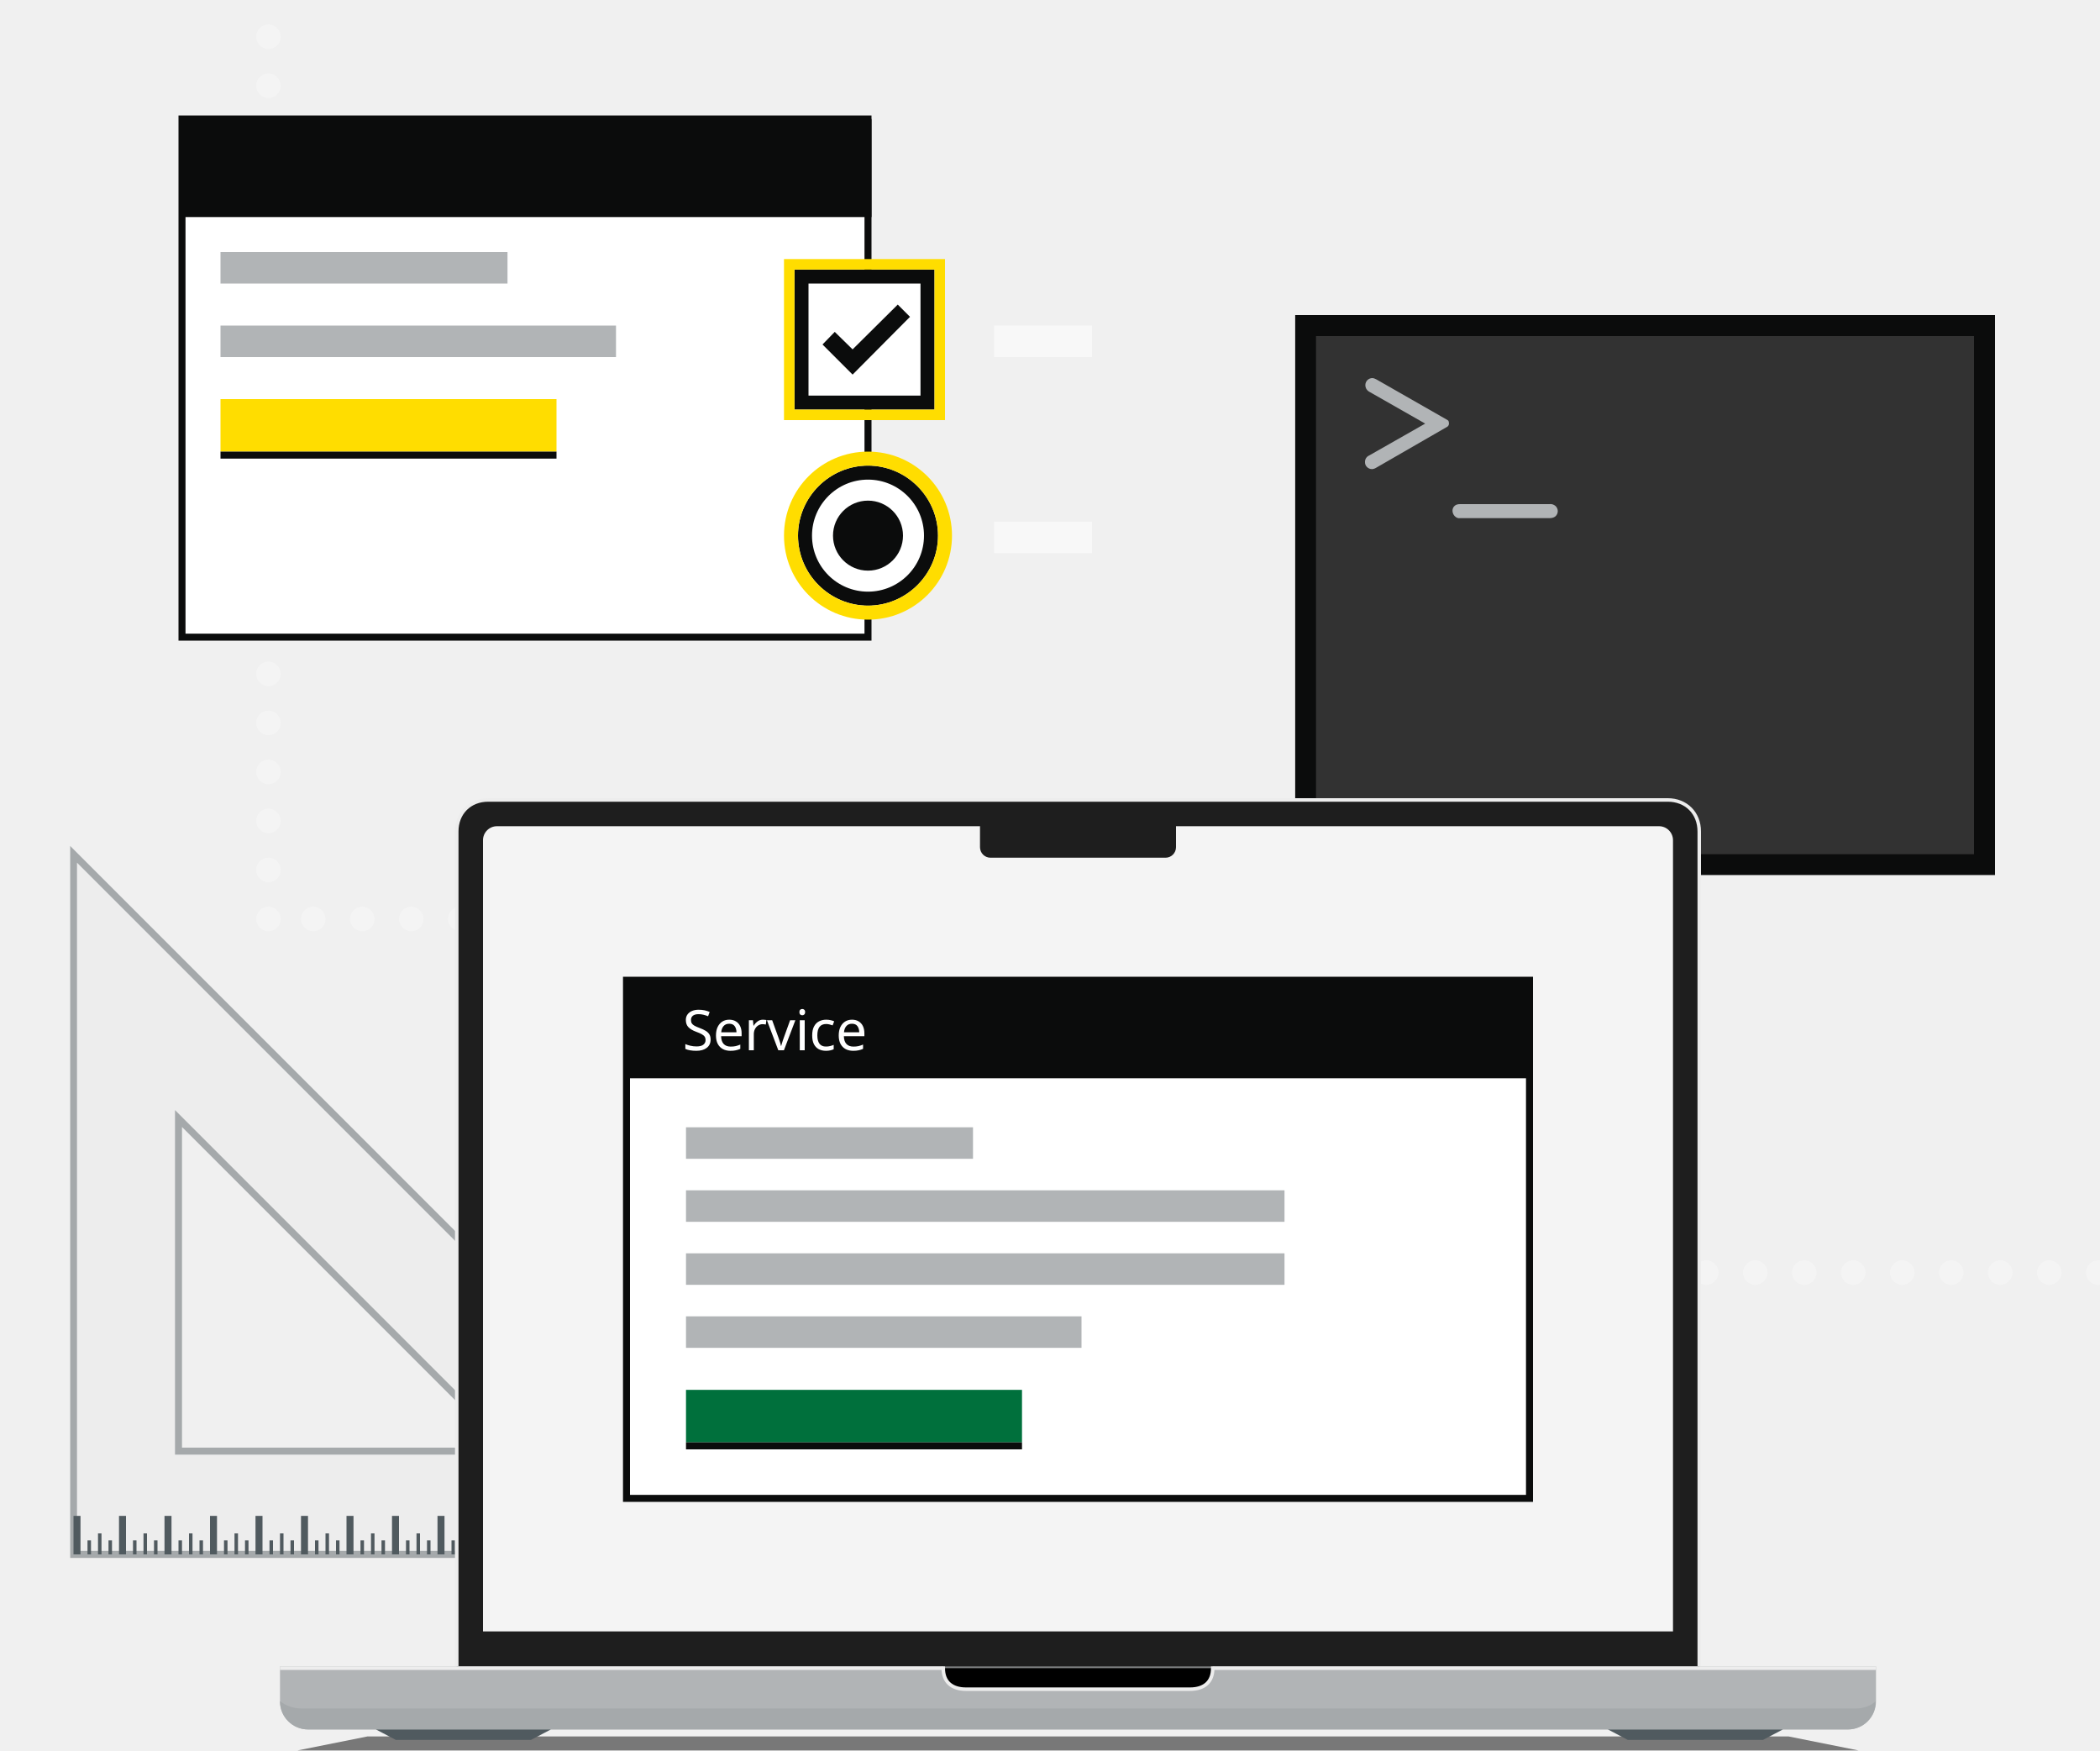
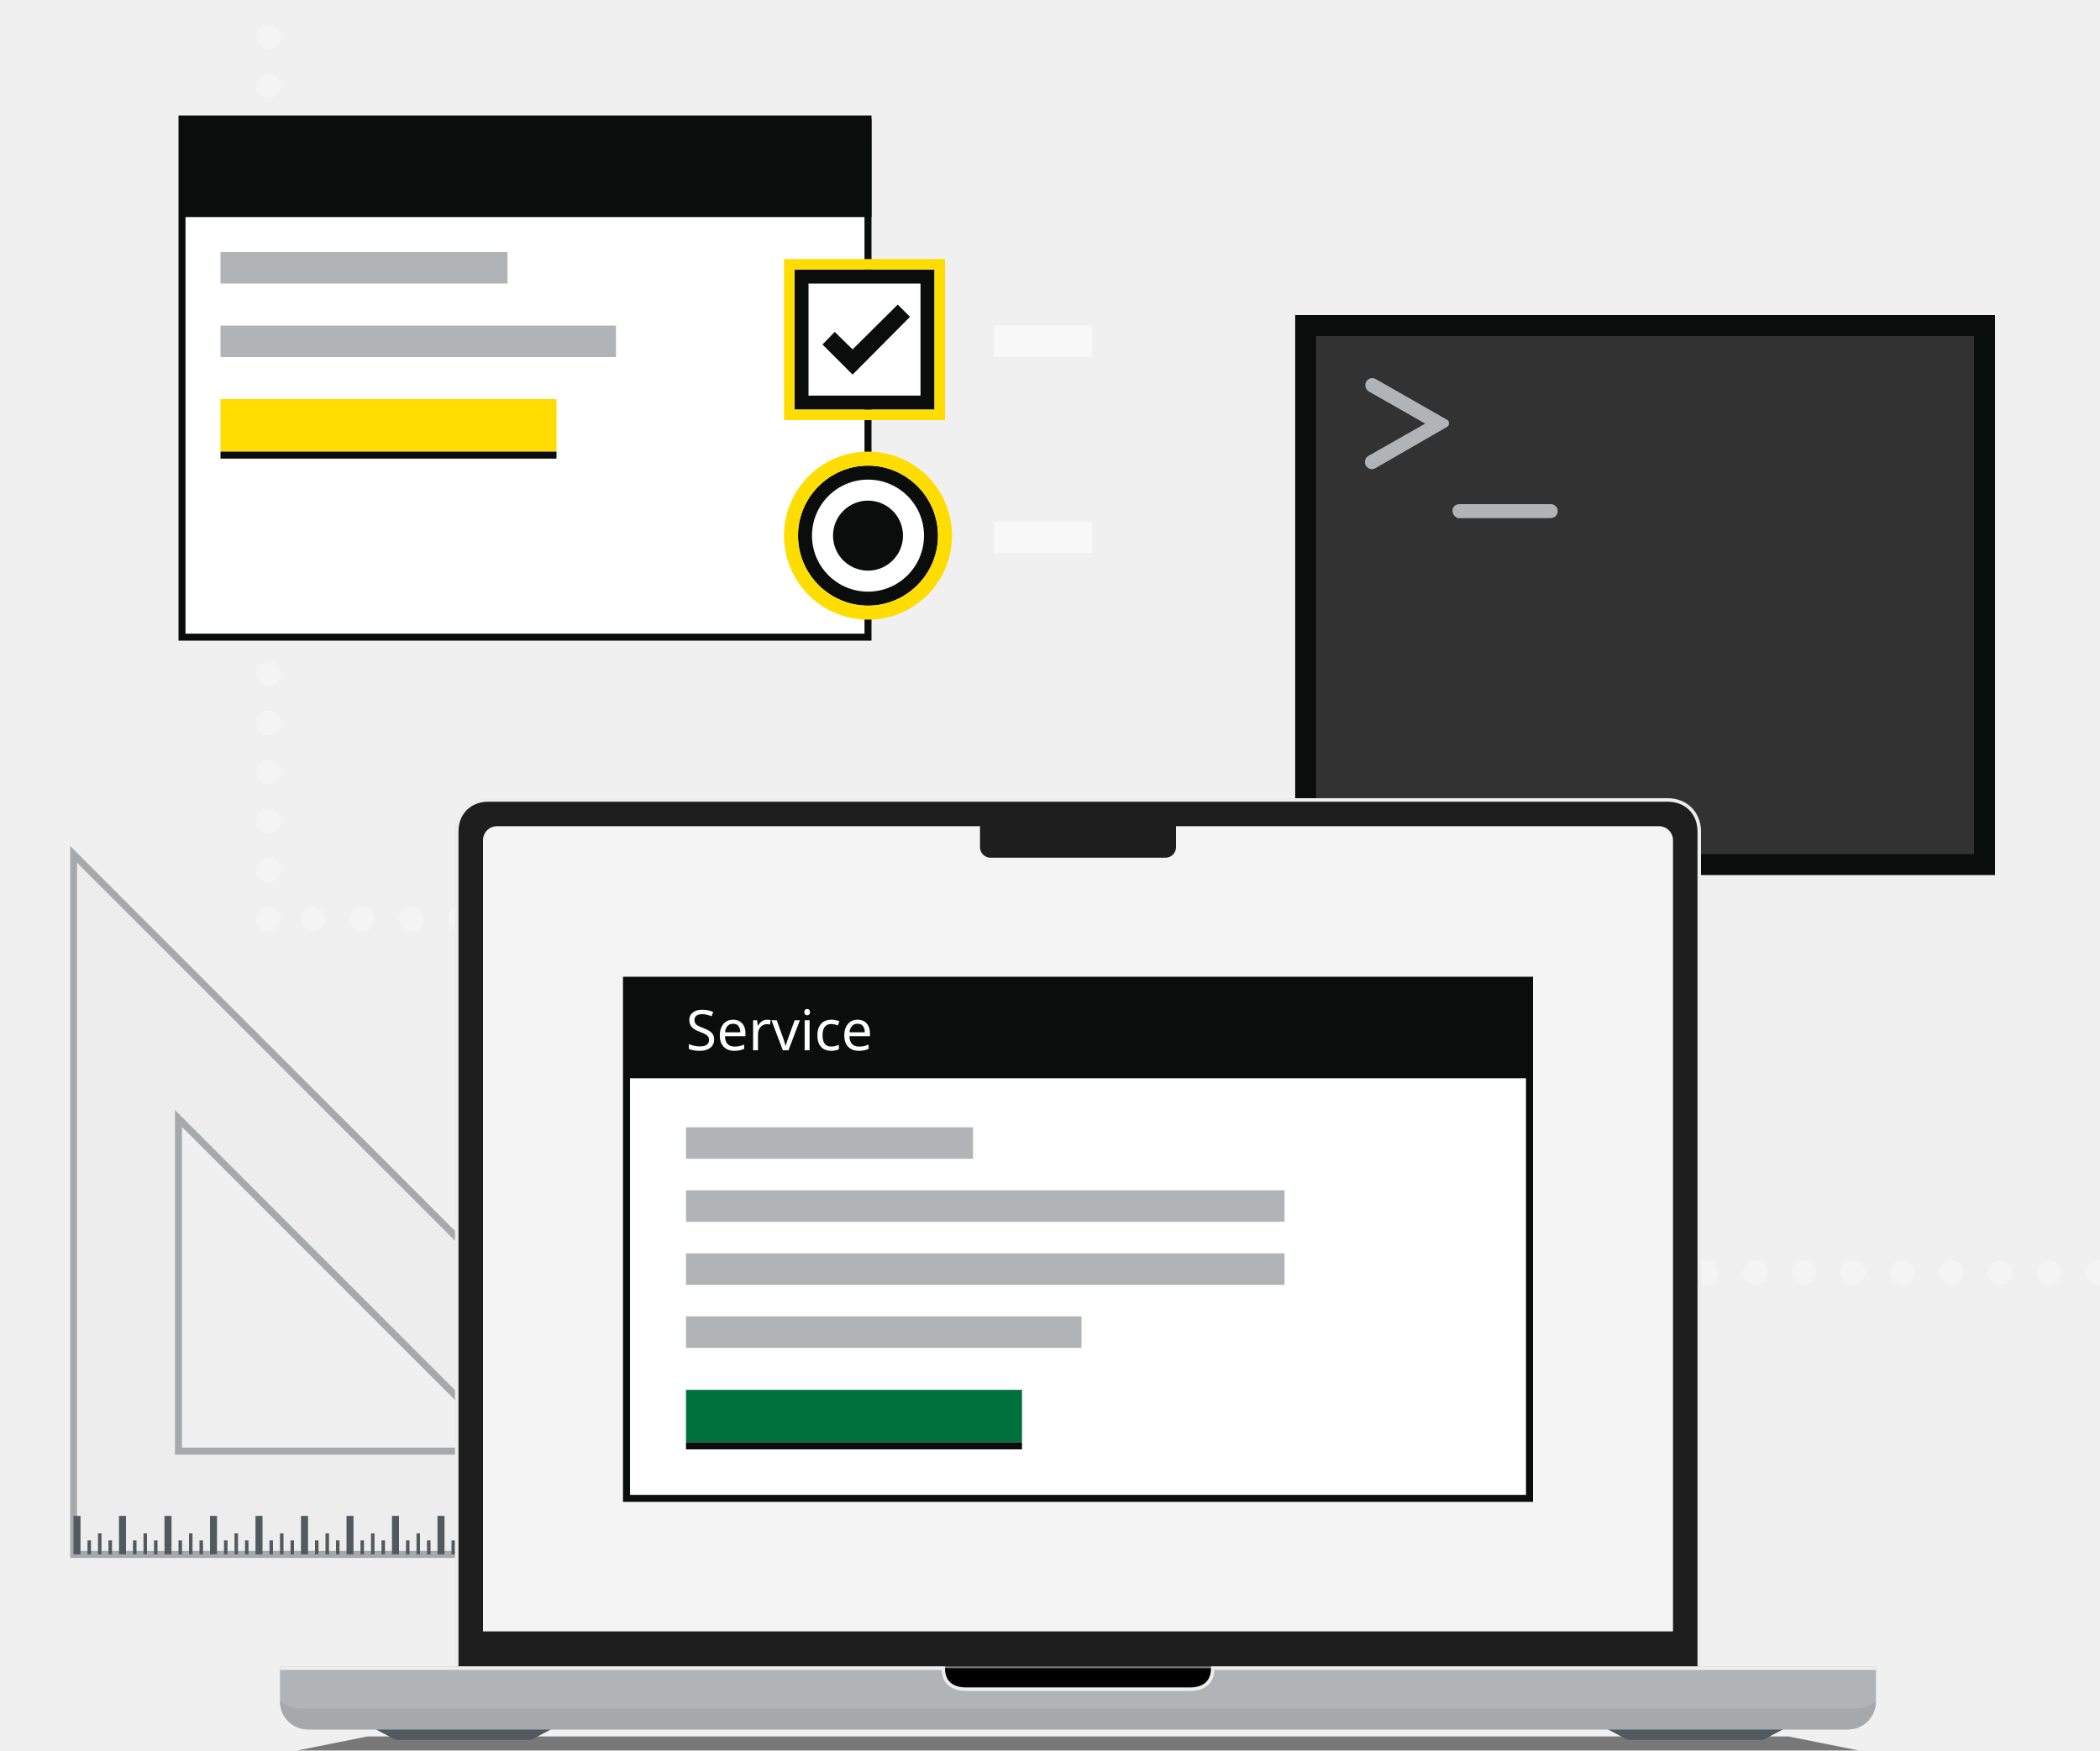
<svg xmlns="http://www.w3.org/2000/svg" xmlns:xlink="http://www.w3.org/1999/xlink" viewBox="0 0 600 500">
  <defs>
    <path id="a" d="M0 139h107a8 8 0 0 1 8 8v13h85V0H0v139Z" />
    <path id="c" d="M0 0h115v210H0z" />
  </defs>
  <path fill="#FFF" fill-opacity=".3" fill-rule="nonzero" d="M80.2 262.5c0-1.9-1.6-3.5-3.5-3.5a3.5 3.5 0 0 0-3.5 3.5c0 1.9 1.6 3.5 3.5 3.5s3.5-1.6 3.5-3.5Zm0-14c0-1.9-1.6-3.5-3.5-3.5a3.5 3.5 0 0 0-3.5 3.5c0 1.9 1.6 3.5 3.5 3.5s3.5-1.6 3.5-3.5Zm0-14c0-1.9-1.6-3.5-3.5-3.5a3.5 3.5 0 0 0-3.5 3.5c0 1.9 1.6 3.5 3.5 3.5s3.5-1.6 3.5-3.5Zm0-14c0-1.9-1.6-3.5-3.5-3.5a3.5 3.5 0 0 0-3.5 3.5c0 1.9 1.6 3.5 3.5 3.5s3.5-1.6 3.5-3.5Zm0-14c0-1.9-1.6-3.5-3.5-3.5a3.5 3.5 0 0 0-3.5 3.5c0 1.9 1.6 3.5 3.5 3.5s3.5-1.6 3.5-3.5Zm0-14c0-1.9-1.6-3.5-3.5-3.5a3.5 3.5 0 0 0-3.5 3.5c0 1.9 1.6 3.5 3.5 3.5s3.5-1.6 3.5-3.5Zm0-168c0-1.9-1.6-3.5-3.5-3.5a3.5 3.5 0 0 0-3.5 3.5c0 1.9 1.6 3.5 3.5 3.5s3.5-1.6 3.5-3.5Zm0-14c0-1.9-1.6-3.5-3.5-3.5a3.5 3.5 0 0 0-3.5 3.5c0 1.9 1.6 3.5 3.5 3.5s3.5-1.6 3.5-3.5Zm12.8 252c0-1.9-1.6-3.5-3.5-3.5a3.5 3.5 0 0 0-3.5 3.5c0 1.9 1.6 3.5 3.5 3.5 2 0 3.5-1.6 3.5-3.5Zm14 0c0-1.9-1.6-3.5-3.5-3.5a3.5 3.5 0 0 0-3.5 3.5c0 1.9 1.6 3.5 3.5 3.5 2 0 3.5-1.6 3.5-3.5Zm14 0c0-1.9-1.6-3.5-3.5-3.5a3.5 3.5 0 0 0-3.5 3.5c0 1.9 1.6 3.5 3.5 3.5 2 0 3.5-1.6 3.5-3.5Zm14 0c0-1.9-1.6-3.5-3.5-3.5a3.5 3.5 0 0 0-3.5 3.5c0 1.9 1.6 3.5 3.5 3.5 2 0 3.5-1.6 3.5-3.5Zm433 101c0-1.9 1.6-3.5 3.5-3.5s3.5 1.6 3.5 3.5-1.6 3.5-3.5 3.5a3.5 3.5 0 0 1-3.5-3.5Zm14 0c0-1.9 1.6-3.5 3.5-3.5s3.5 1.6 3.5 3.5-1.6 3.5-3.5 3.5a3.5 3.5 0 0 1-3.5-3.5Zm14 0c0-1.9 1.6-3.5 3.5-3.5s3.5 1.6 3.5 3.5-1.6 3.5-3.5 3.5a3.5 3.5 0 0 1-3.5-3.5Zm-42 0c0-1.9 1.6-3.5 3.5-3.5s3.5 1.6 3.5 3.5-1.6 3.5-3.5 3.5a3.5 3.5 0 0 1-3.5-3.5Zm-14 0c0-1.9 1.6-3.5 3.5-3.5s3.5 1.6 3.5 3.5-1.6 3.5-3.5 3.5a3.5 3.5 0 0 1-3.5-3.5Zm-14 0c0-1.9 1.6-3.5 3.5-3.5s3.5 1.6 3.5 3.5-1.6 3.5-3.5 3.5a3.5 3.5 0 0 1-3.5-3.5Zm-14 0c0-1.9 1.6-3.5 3.5-3.5s3.5 1.6 3.5 3.5-1.6 3.5-3.5 3.5a3.5 3.5 0 0 1-3.5-3.5Zm-14 0c0-1.9 1.6-3.5 3.5-3.5s3.5 1.6 3.5 3.5-1.6 3.5-3.5 3.5a3.5 3.5 0 0 1-3.5-3.5Zm-14 0c0-1.9 1.6-3.5 3.5-3.5s3.5 1.6 3.5 3.5-1.6 3.5-3.5 3.5a3.5 3.5 0 0 1-3.5-3.5Z" />
  <g transform="translate(370 90)">
    <mask id="b" fill="#fff">
      <use xlink:href="#a" />
    </mask>
    <g fill-rule="nonzero" mask="url(#b)">
      <path fill="#323232" stroke="#0B0C0C" stroke-width="6" d="M197 3v154H3V3h194Z" />
      <path fill="#B1B4B6" d="M43.6 30 23.3 18.4c-.4-.2-.8-.4-1.2-.4a2 2 0 0 0-2 2c0 .9.5 1.6 1.3 2l15.8 9-16 9.1a2 2 0 0 0-1.2 2c0 1 .9 1.9 2 1.9.4 0 .9-.2 1.2-.4l20.3-11.7c.5-.3.6-1 .4-1.5 0-.2-.2-.3-.3-.4Zm30.8 24.5c-.5-.4-1.1-.6-1.7-.5H47.2c-.6 0-1.2.1-1.6.5-.8.7-.8 2 0 2.9.5.5 1 .7 1.6.6h25.5c.6 0 1.2-.1 1.7-.5a2 2 0 0 0 0-3Z" />
    </g>
  </g>
  <g transform="translate(20 240)">
    <mask id="d" fill="#fff">
      <use xlink:href="#c" />
    </mask>
    <path fill="#EDEDED" stroke="#A5A9AB" stroke-width="2" d="M201 4 1 204V4h200Zm-75 29.5H31v95l95-95Z" mask="url(#d)" transform="matrix(1 0 0 -1 0 208)" />
    <path fill="#505A5F" d="M1 193h2v11H1Zm4 7h1v4H5Zm13 0h1v4h-1Zm13 0h1v4h-1Zm13 0h1v4h-1Zm13 0h1v4h-1Zm13 0h1v4h-1Zm13 0h1v4h-1Zm13 0h1v4h-1Zm13 0h1v4h-1ZM8 198h1v6H8Zm13 0h1v6h-1Zm13 0h1v6h-1Zm13 0h1v6h-1Zm13 0h1v6h-1Zm13 0h1v6h-1Zm13 0h1v6h-1Zm13 0h1v6h-1Zm13 0h1v6h-1Zm-101 2h1v4h-1Zm13 0h1v4h-1Zm13 0h1v4h-1Zm13 0h1v4h-1Zm13 0h1v4h-1Zm13 0h1v4h-1Zm13 0h1v4h-1Zm13 0h1v4h-1Zm13 0h1v4h-1Zm-101-7h2v11h-2Zm13 0h2v11h-2Zm13 0h2v11h-2Zm13 0h2v11h-2Zm13 0h2v11h-2Zm13 0h2v11h-2Zm13 0h2v11h-2Zm13 0h2v11h-2Zm13 0h2v11h-2Z" mask="url(#d)" />
  </g>
  <path fill="#FFF" d="M138 236h340v230H138z" opacity=".3" />
  <path fill="#1E1E1E" fill-rule="nonzero" d="M476.4 228.5c5.6 0 9.1 3.8 9.1 9.8v238.2h-355V238.3c0-6 3.5-9.8 9-9.8h337ZM280 236H142a4 4 0 0 0-4 4v226h340V240a4 4 0 0 0-4-4H336v6a3 3 0 0 1-3 3h-50a3 3 0 0 1-3-3v-6Z" />
  <path fill="#EDEDED" fill-rule="nonzero" d="M486 476h-1V237.5c0-5-3.5-8.5-8.5-8.5h-337c-5 0-8.5 3.5-8.5 8.5V476h-1V237.5c0-5.5 4-9.5 9.5-9.5h337c5.5 0 9.5 4 9.5 9.5V476Z" />
  <path fill="#808283" fill-rule="nonzero" d="M269 476h78v7h-78z" />
  <path fill="#B1B4B6" fill-rule="nonzero" d="M339.5 482.5H276c-5 0-6.5-3-6.5-6.5H80v10a8 8 0 0 0 8 8h440a8 8 0 0 0 8-8v-10H346.5c0 4-2 6.5-7 6.5Z" />
  <path stroke="#EDEDED" d="M536 476.5H346.5c0 4-2.5 6-6.5 6h-64c-4 0-6.5-2-6.5-6H80" />
  <path fill="#A5A9AB" fill-rule="nonzero" d="M80 486v.1a8 8 0 0 0 8 7.9h440a7.9 7.9 0 0 0 7.9-8 8.5 8.5 0 0 1-5.5 2H86c-2.1 0-4.2-.7-5.9-2Z" />
  <path fill="#000" fill-opacity=".5" fill-rule="nonzero" d="M105 496h406l20 4H85z" />
  <path fill="#505A5F" fill-rule="nonzero" d="m107.4 494 5.7 3h38.6l5.7-3zm352 0 5.7 3h38.6l5.7-3z" />
  <path fill="#FFF" fill-rule="nonzero" stroke="#0B0C0C" stroke-width="2" d="M52 34h196v148H52z" />
  <path fill="#0B0C0C" d="M52 34h197v28H52z" />
  <path fill="#B1B4B6" fill-rule="nonzero" d="M63 72h82v9H63v-9Zm0 21h113v9H63v-9Z" />
  <path fill="#FD0" fill-rule="nonzero" d="M63 114h96v15H63z" />
  <path fill="#0B0C0C" fill-rule="nonzero" d="M63 129h96v2H63z" />
  <g fill-rule="nonzero">
    <path fill="#FFF" fill-opacity=".5" d="M284 149h28v9h-28v-9Zm0-56h28v9h-28v-9Z" />
    <g transform="translate(224 129)">
      <circle cx="24" cy="24" r="20" fill="#FFF" />
      <path fill="#0B0C0C" d="M24 8a16 16 0 0 1 16 16 16 16 0 0 1-16 16A16 16 0 0 1 8 24 16 16 0 0 1 24 8m0-4C13 4 4 13 4 24s9 20 20 20 20-9 20-20S35 4 24 4Z" />
      <path fill="#FD0" d="M24 4c11 0 20 9 20 20s-9 20-20 20S4 35 4 24 13 4 24 4m0-4a24 24 0 1 0 0 48 24 24 0 1 0 0-48Z" />
      <circle cx="24" cy="24" r="10" fill="#0B0C0C" />
    </g>
    <path fill="#FFF" d="M229 79h36v36h-36z" />
    <path fill="#0B0C0C" d="M263 81v32h-32V81h32m4-4h-40v40h40V77Z" />
    <path fill="#0B0C0C" d="m260 90.5-3.5-3.5-12.9 12.8-5.1-5-3.5 3.6 8.6 8.6L260 90.5" />
    <path fill="#FD0" d="M267 77v40h-40V77h40m3-3h-46v46h46V74Z" />
  </g>
  <path fill="#FFF" fill-rule="nonzero" stroke="#0B0C0C" stroke-width="2" d="M179 280h258v148H179z" />
  <path fill="#0B0C0C" fill-rule="nonzero" d="M179 280h258v28H179z" />
-   <text fill="#FFF" font-family="GDSTransportWebsite, GDS Transport Website" font-size="16" font-weight="300" letter-spacing="-.1" transform="translate(179 280)">
+   <text fill="#FFF" font-family="system-ui, sans-serif" font-size="16" transform="translate(180 280)">
    <tspan x="16" y="20">Service</tspan>
  </text>
  <path fill="#B1B4B6" fill-rule="nonzero" d="M196 322h82v9h-82v-9Zm0 18h171v9H196v-9Zm0 18h171v9H196v-9Zm0 18h113v9H196v-9Z" />
  <path fill="#00703C" fill-rule="nonzero" d="M196 397h96v15h-96z" />
  <path fill="#0B0C0C" fill-rule="nonzero" d="M196 412h96v2h-96z" />
</svg>
